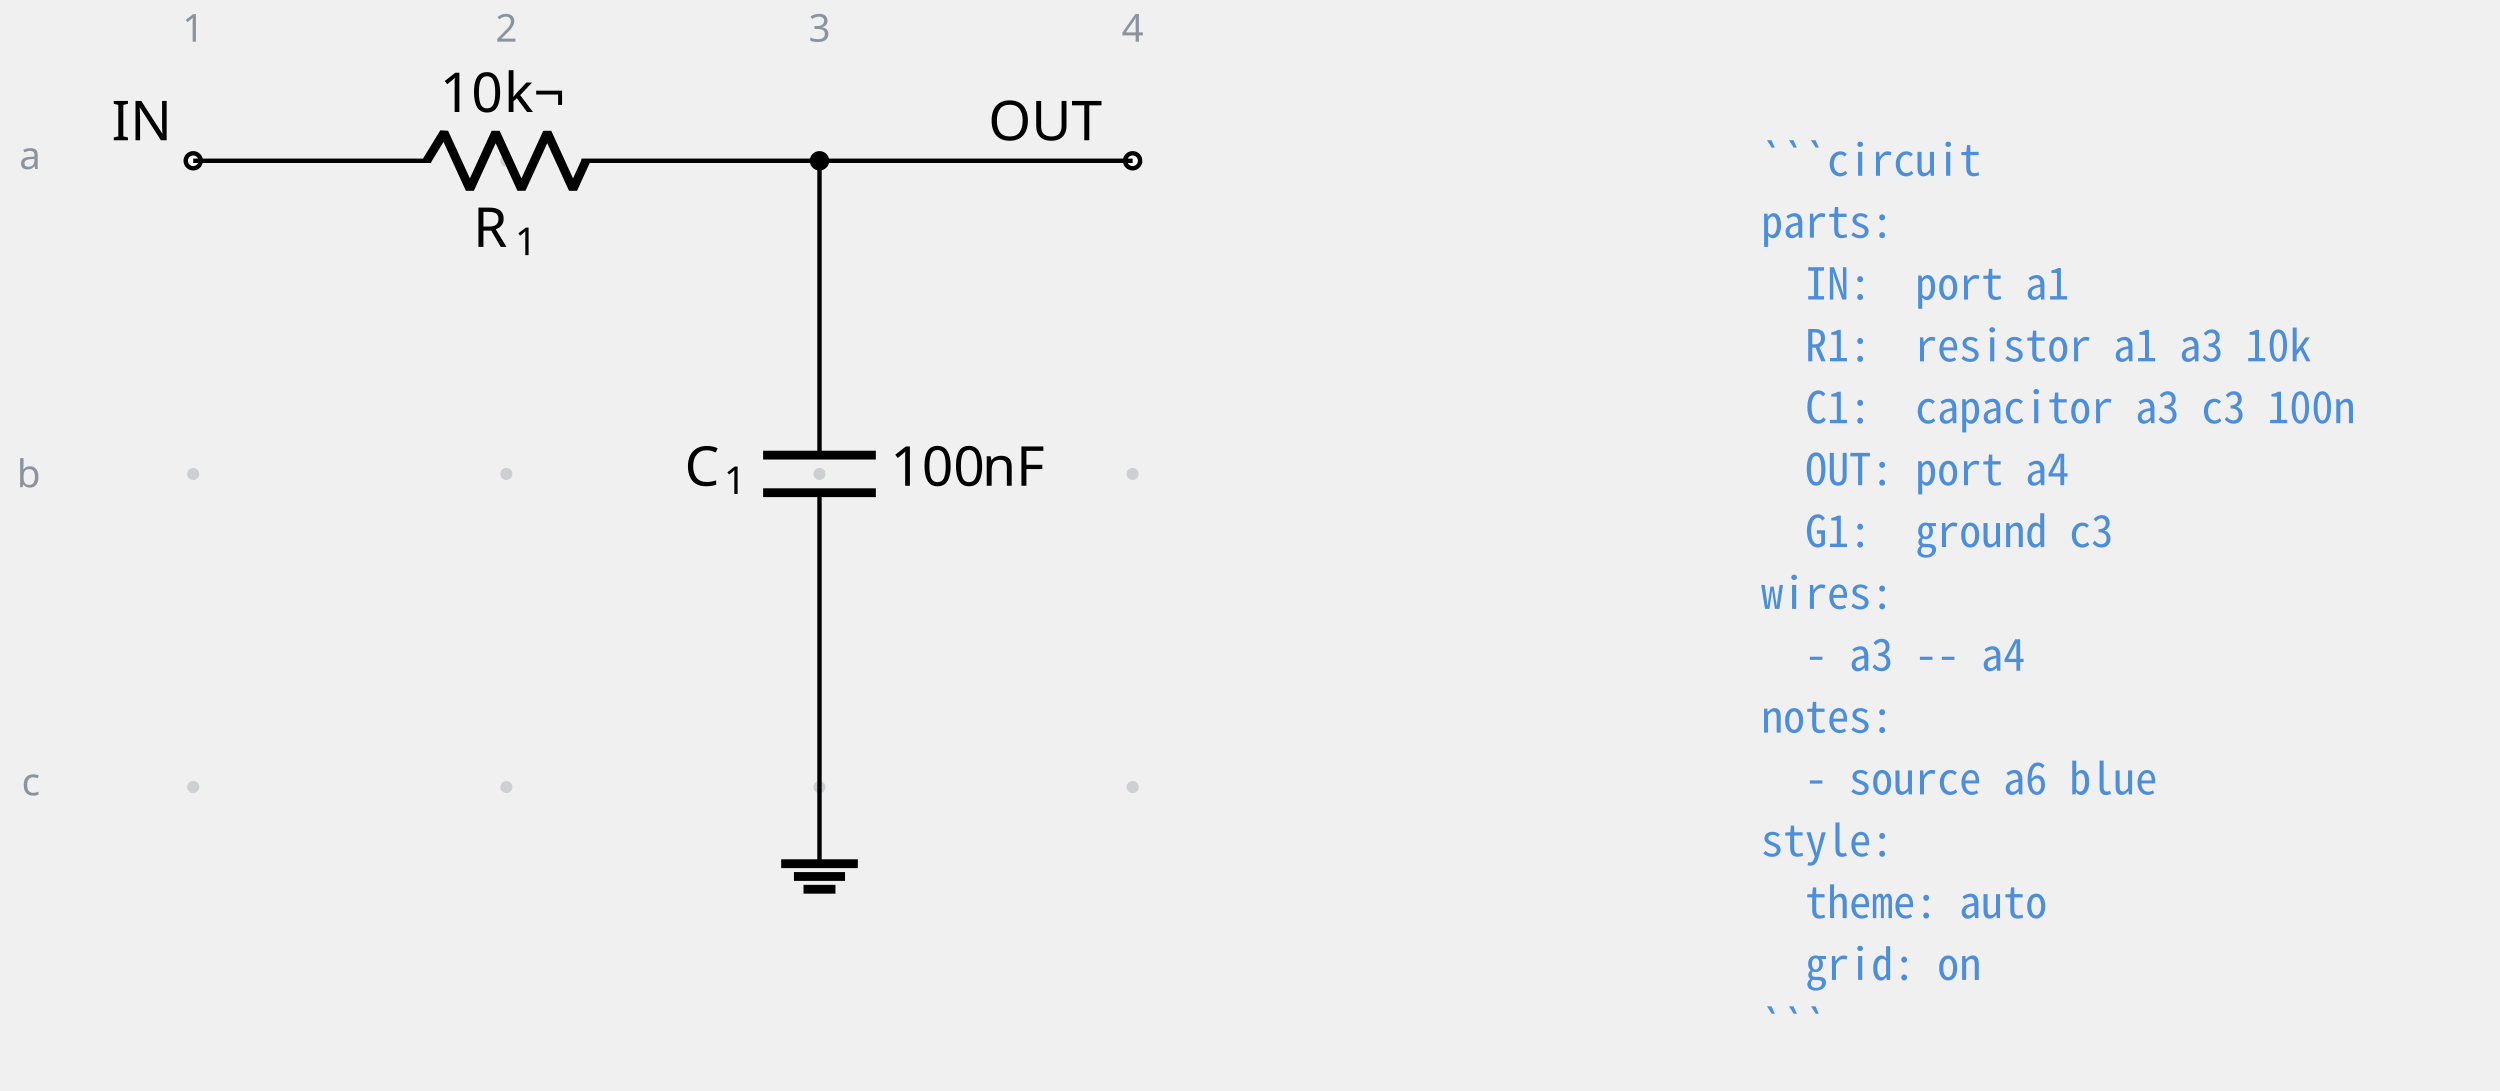
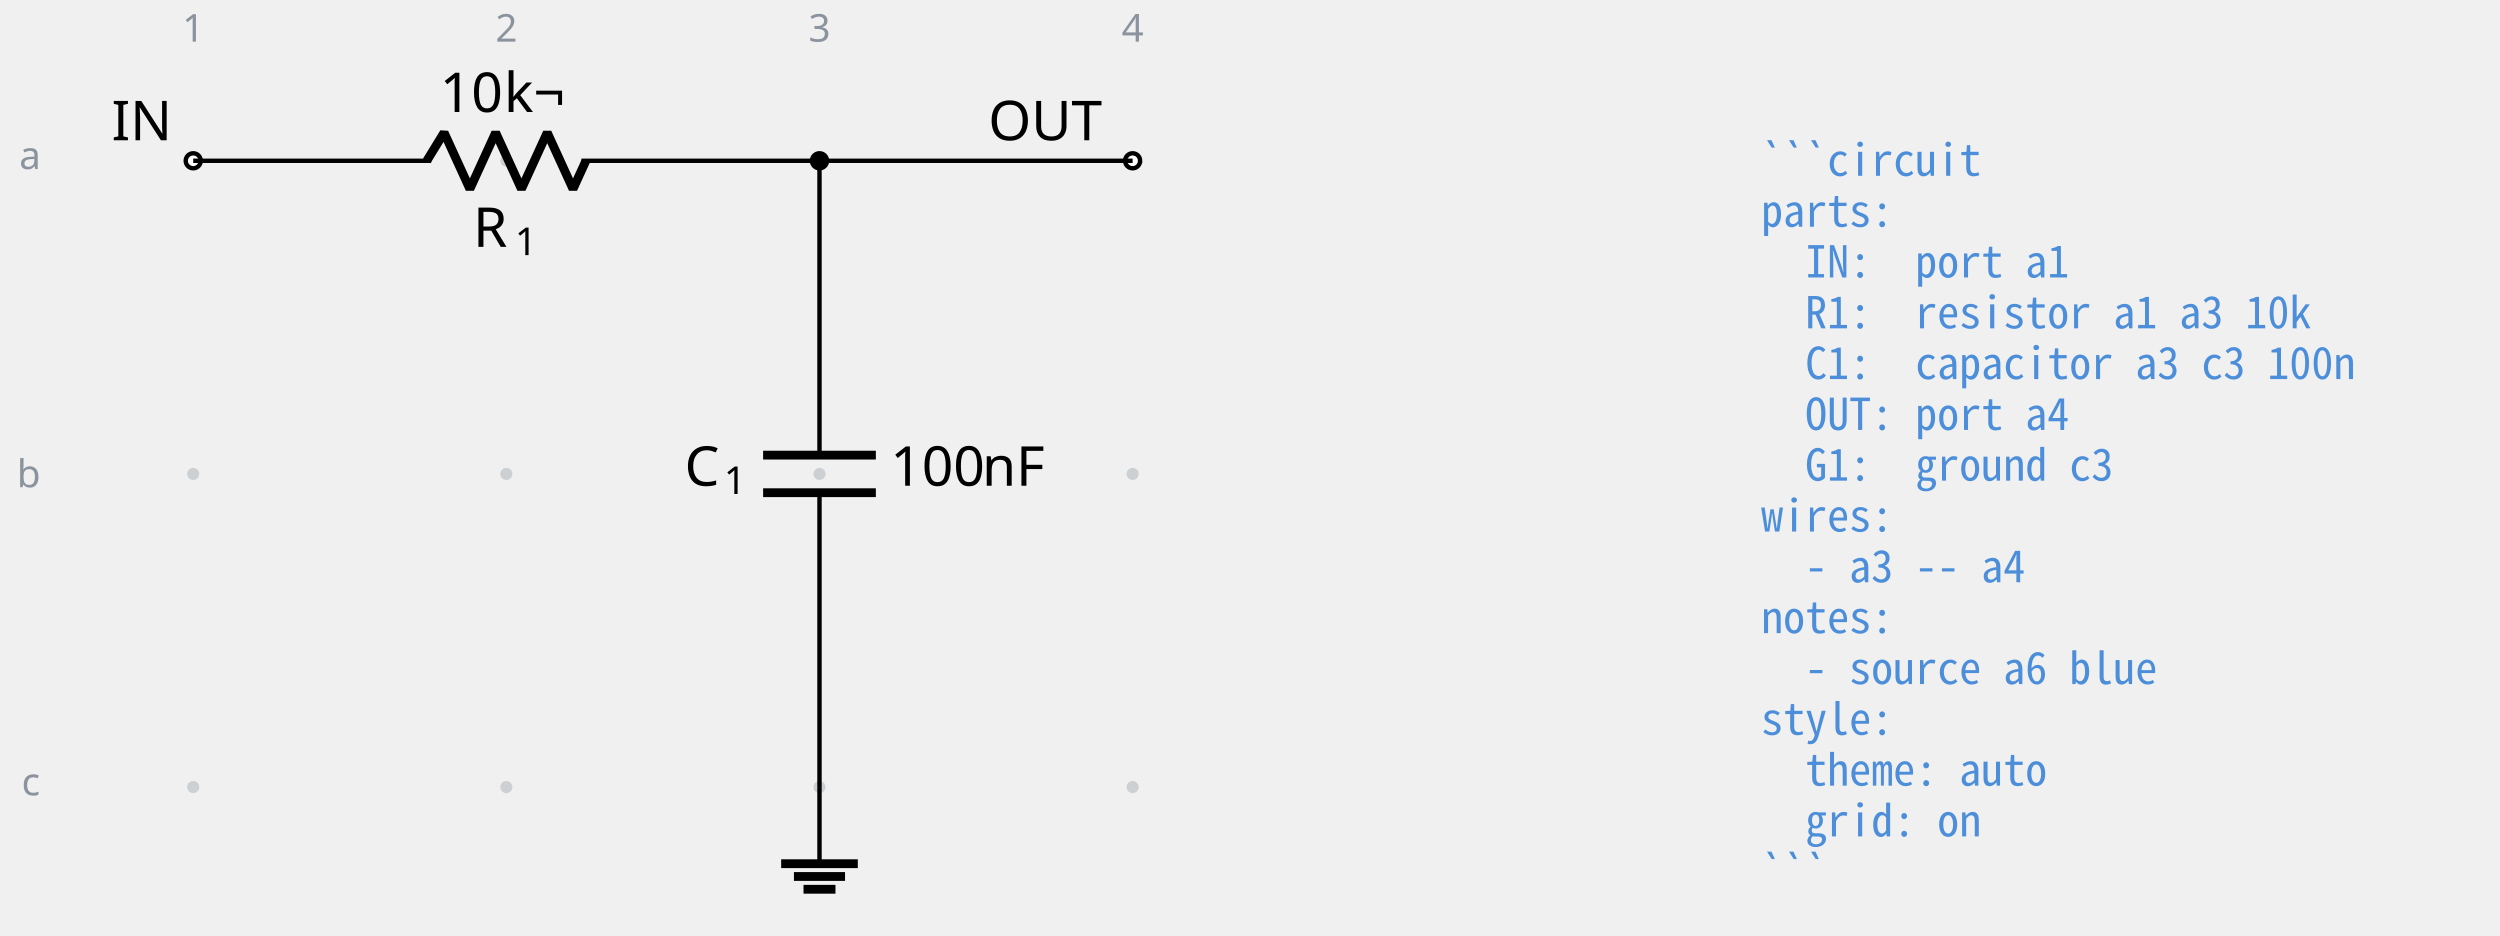
- <svg xmlns="http://www.w3.org/2000/svg" fill="currentColor" width="605.761" height="264.171" viewBox="-72 -72 454.321 198.128">
+ <svg xmlns="http://www.w3.org/2000/svg" fill="currentColor" width="605.761" height="226.689" viewBox="-72 -72 454.321 170.017">
  <g stroke="currentColor" stroke-miterlimit="10" stroke-width=".8">
    <path fill="#8b949e" fill-opacity=".35" stroke="none" stroke-opacity=".35" d="M-35.787-42.781a1.1 1.1 0 1 0-2.2 0 1.1 1.1 0 0 0 2.2 0M-35.787 14.124a1.1 1.1 0 1 0-2.2 0 1.1 1.1 0 0 0 2.2 0M-35.787 71.03a1.1 1.1 0 1 0-2.2 0 1.1 1.1 0 0 0 2.2 0M21.118-42.781a1.1 1.1 0 1 0-2.2 0 1.1 1.1 0 0 0 2.2 0M21.118 14.124a1.1 1.1 0 1 0-2.2 0 1.1 1.1 0 0 0 2.2 0M21.118 71.03a1.1 1.1 0 1 0-2.2 0 1.1 1.1 0 0 0 2.2 0M78.024-42.781a1.1 1.1 0 1 0-2.2 0 1.1 1.1 0 0 0 2.2 0M78.024 14.124a1.1 1.1 0 1 0-2.2 0 1.1 1.1 0 0 0 2.2 0M78.024 71.03a1.1 1.1 0 1 0-2.2 0 1.1 1.1 0 0 0 2.2 0M134.93-42.781a1.1 1.1 0 1 0-2.2 0 1.1 1.1 0 0 0 2.2 0M134.93 14.124a1.1 1.1 0 1 0-2.2 0 1.1 1.1 0 0 0 2.2 0M134.93 71.03a1.1 1.1 0 1 0-2.2 0 1.1 1.1 0 0 0 2.2 0m-1.1 0" />
    <g fill="#8b949e" stroke="#8b949e">
      <text x="-36.887" y="-42.781" fill="#8b949e" stroke="none" font-family="cmr7" font-size="7" transform="translate(-1.993 -21.645)">1</text>
    </g>
    <g fill="#8b949e" stroke="#8b949e">
      <text x="-36.887" y="-42.781" fill="#8b949e" stroke="none" font-family="cmr7" font-size="7" transform="translate(54.912 -21.645)">2</text>
    </g>
    <g fill="#8b949e" stroke="#8b949e">
      <text x="-36.887" y="-42.781" fill="#8b949e" stroke="none" font-family="cmr7" font-size="7" transform="translate(111.818 -21.645)">3</text>
    </g>
    <g fill="#8b949e" stroke="#8b949e">
      <text x="-36.887" y="-42.781" fill="#8b949e" stroke="none" font-family="cmr7" font-size="7" transform="translate(168.723 -21.645)">4</text>
    </g>
    <g fill="#8b949e" stroke="#8b949e">
      <text x="-36.887" y="-42.781" fill="#8b949e" stroke="none" font-family="cmr7" font-size="7" transform="translate(-31.62 1.507)">a</text>
    </g>
    <g fill="#8b949e" stroke="#8b949e">
      <text x="-36.887" y="-42.781" fill="#8b949e" stroke="none" font-family="cmr7" font-size="7" transform="translate(-32.05 59.336)">b</text>
    </g>
    <g fill="#8b949e" stroke="#8b949e">
      <text x="-36.887" y="-42.781" fill="#8b949e" stroke="none" font-family="cmr7" font-size="7" transform="translate(-31.189 115.318)">c</text>
    </g>
    <g fill="#ffffff">
      <path d="M-35.522-42.781a1.365 1.365 0 1 0-2.73 0 1.365 1.365 0 0 0 2.73 0Zm-1.365 0" />
    </g>
    <text x="-36.887" y="-42.781" stroke="none" font-family="cmr10" font-size="10" transform="translate(-14.844 -3.733)">IN</text>
    <path fill="none" d="M-36.887-42.781h.4m-.4 0H6.36m27.315 0h43.248m-.4 0h.4" />
    <g stroke-linejoin="bevel" stroke-width="1.6">
      <path fill="none" d="m5.561-42.781 3.143-5.122L13.39-37.66l4.685-10.243 4.686 10.243 4.686-10.243 4.686 10.243 2.343-5.121" />
    </g>
    <g stroke="none">
      <text x="-36.887" y="-42.781" font-family="cmmi10" font-size="10" transform="translate(50.866 15.648)">R</text>
      <text x="-29.294" y="-41.281" font-family="cmr7" font-size="7" transform="translate(50.866 15.648)">1</text>
    </g>
    <g stroke="none" font-family="cmr10" font-size="10">
      <text x="-36.887" y="-42.781" transform="translate(44.822 -8.863)">10</text>
      <text x="-25.221" y="-42.781" transform="translate(44.822 -8.863)">k¬</text>
    </g>
    <path fill="none" d="M76.924-42.781v.4m0-.4v53.49m0 6.83v53.49m0-.399v.4" />
    <g stroke-width="1.6">
      <path fill="none" d="M87.167 10.71H66.68m20.486 6.828H66.68" />
    </g>
    <g stroke="none">
      <text x="-36.887" y="-42.781" font-family="cmmi10" font-size="10" transform="translate(89.296 59.058)">C</text>
      <text x="-29.74" y="-41.281" font-family="cmr7" font-size="7" transform="translate(89.296 59.058)">1</text>
    </g>
    <g stroke="none" font-family="cmr10" font-size="10">
      <text x="-36.887" y="-42.781" transform="translate(126.693 59.058)">100</text>
      <text x="-20.22" y="-42.781" transform="translate(126.693 59.058)">nF</text>
    </g>
    <g fill="#ffffff">
      <path d="M135.195-42.781a1.365 1.365 0 1 0-2.731 0 1.365 1.365 0 0 0 2.73 0Zm-1.366 0" />
    </g>
    <text x="-36.887" y="-42.781" stroke="none" font-family="cmr10" font-size="10" transform="translate(144.483 -3.733)">OUT</text>
    <path fill="none" d="M76.924 71.03v13.93" />
    <path fill="none" stroke-width="1.6" d="M69.959 84.96h13.93M72.28 87.282h9.287m-7.545 2.322h5.804" />
    <path fill="none" d="M76.924-42.781h56.905" />
    <path d="M78.29-42.781a1.365 1.365 0 1 0-2.732 0 1.365 1.365 0 0 0 2.731 0Zm-1.366 0" />
    <g>
      <text x="-36.887" y="-42.781" fill="#4c8eda" stroke="none" font-family="'Noto Sans Mono CJK JP',ui-monospace,'SFMono-Regular',Consolas,'Liberation Mono',monospace" font-size="8" transform="translate(284.927 2.733)" xml:space="preserve">```circuit</text>
    </g>
    <g>
-       <text x="-36.887" y="-42.781" fill="#4c8eda" stroke="none" font-family="'Noto Sans Mono CJK JP',ui-monospace,'SFMono-Regular',Consolas,'Liberation Mono',monospace" font-size="8" transform="translate(284.927 13.972)" xml:space="preserve">parts:</text>
+       <text x="-36.887" y="-42.781" fill="#4c8eda" stroke="none" font-family="'Noto Sans Mono CJK JP',ui-monospace,'SFMono-Regular',Consolas,'Liberation Mono',monospace" font-size="8" transform="translate(284.927 11.98)" xml:space="preserve">parts:</text>
    </g>
    <g>
-       <text x="-36.887" y="-42.781" fill="#4c8eda" stroke="none" font-family="'Noto Sans Mono CJK JP',ui-monospace,'SFMono-Regular',Consolas,'Liberation Mono',monospace" font-size="8" transform="translate(284.927 25.21)" xml:space="preserve">  IN:  port a1</text>
+       <text x="-36.887" y="-42.781" fill="#4c8eda" stroke="none" font-family="'Noto Sans Mono CJK JP',ui-monospace,'SFMono-Regular',Consolas,'Liberation Mono',monospace" font-size="8" transform="translate(284.927 21.2)" xml:space="preserve">  IN:  port a1</text>
    </g>
    <g>
-       <text x="-36.887" y="-42.781" fill="#4c8eda" stroke="none" font-family="'Noto Sans Mono CJK JP',ui-monospace,'SFMono-Regular',Consolas,'Liberation Mono',monospace" font-size="8" transform="translate(284.927 36.45)" xml:space="preserve">  R1:  resistor a1 a3 10k</text>
+       <text x="-36.887" y="-42.781" fill="#4c8eda" stroke="none" font-family="'Noto Sans Mono CJK JP',ui-monospace,'SFMono-Regular',Consolas,'Liberation Mono',monospace" font-size="8" transform="translate(284.927 30.446)" xml:space="preserve">  R1:  resistor a1 a3 10k</text>
    </g>
    <g>
-       <text x="-36.887" y="-42.781" fill="#4c8eda" stroke="none" font-family="'Noto Sans Mono CJK JP',ui-monospace,'SFMono-Regular',Consolas,'Liberation Mono',monospace" font-size="8" transform="translate(284.927 47.689)" xml:space="preserve">  C1:  capacitor a3 c3 100n</text>
+       <text x="-36.887" y="-42.781" fill="#4c8eda" stroke="none" font-family="'Noto Sans Mono CJK JP',ui-monospace,'SFMono-Regular',Consolas,'Liberation Mono',monospace" font-size="8" transform="translate(284.927 39.665)" xml:space="preserve">  C1:  capacitor a3 c3 100n</text>
    </g>
    <g>
-       <text x="-36.887" y="-42.781" fill="#4c8eda" stroke="none" font-family="'Noto Sans Mono CJK JP',ui-monospace,'SFMono-Regular',Consolas,'Liberation Mono',monospace" font-size="8" transform="translate(284.927 58.956)" xml:space="preserve">  OUT: port a4</text>
+       <text x="-36.887" y="-42.781" fill="#4c8eda" stroke="none" font-family="'Noto Sans Mono CJK JP',ui-monospace,'SFMono-Regular',Consolas,'Liberation Mono',monospace" font-size="8" transform="translate(284.927 48.912)" xml:space="preserve">  OUT: port a4</text>
    </g>
    <g>
-       <text x="-36.887" y="-42.781" fill="#4c8eda" stroke="none" font-family="'Noto Sans Mono CJK JP',ui-monospace,'SFMono-Regular',Consolas,'Liberation Mono',monospace" font-size="8" transform="translate(284.927 70.195)" xml:space="preserve">  G1:  ground c3</text>
+       <text x="-36.887" y="-42.781" fill="#4c8eda" stroke="none" font-family="'Noto Sans Mono CJK JP',ui-monospace,'SFMono-Regular',Consolas,'Liberation Mono',monospace" font-size="8" transform="translate(284.927 58.131)" xml:space="preserve">  G1:  ground c3</text>
    </g>
    <g>
-       <text x="-36.887" y="-42.781" fill="#4c8eda" stroke="none" font-family="'Noto Sans Mono CJK JP',ui-monospace,'SFMono-Regular',Consolas,'Liberation Mono',monospace" font-size="8" transform="translate(284.927 81.434)" xml:space="preserve">wires:</text>
+       <text x="-36.887" y="-42.781" fill="#4c8eda" stroke="none" font-family="'Noto Sans Mono CJK JP',ui-monospace,'SFMono-Regular',Consolas,'Liberation Mono',monospace" font-size="8" transform="translate(284.927 67.378)" xml:space="preserve">wires:</text>
    </g>
    <g>
-       <text x="-36.887" y="-42.781" fill="#4c8eda" stroke="none" font-family="'Noto Sans Mono CJK JP',ui-monospace,'SFMono-Regular',Consolas,'Liberation Mono',monospace" font-size="8" transform="translate(284.927 92.672)" xml:space="preserve">  - a3 -- a4</text>
+       <text x="-36.887" y="-42.781" fill="#4c8eda" stroke="none" font-family="'Noto Sans Mono CJK JP',ui-monospace,'SFMono-Regular',Consolas,'Liberation Mono',monospace" font-size="8" transform="translate(284.927 76.596)" xml:space="preserve">  - a3 -- a4</text>
    </g>
    <g>
-       <text x="-36.887" y="-42.781" fill="#4c8eda" stroke="none" font-family="'Noto Sans Mono CJK JP',ui-monospace,'SFMono-Regular',Consolas,'Liberation Mono',monospace" font-size="8" transform="translate(284.927 103.911)" xml:space="preserve">notes:</text>
+       <text x="-36.887" y="-42.781" fill="#4c8eda" stroke="none" font-family="'Noto Sans Mono CJK JP',ui-monospace,'SFMono-Regular',Consolas,'Liberation Mono',monospace" font-size="8" transform="translate(284.927 85.844)" xml:space="preserve">notes:</text>
    </g>
    <g>
-       <text x="-36.887" y="-42.781" fill="#4c8eda" stroke="none" font-family="'Noto Sans Mono CJK JP',ui-monospace,'SFMono-Regular',Consolas,'Liberation Mono',monospace" font-size="8" transform="translate(284.927 115.15)" xml:space="preserve">  - source a6 blue</text>
+       <text x="-36.887" y="-42.781" fill="#4c8eda" stroke="none" font-family="'Noto Sans Mono CJK JP',ui-monospace,'SFMono-Regular',Consolas,'Liberation Mono',monospace" font-size="8" transform="translate(284.927 95.091)" xml:space="preserve">  - source a6 blue</text>
    </g>
    <g>
-       <text x="-36.887" y="-42.781" fill="#4c8eda" stroke="none" font-family="'Noto Sans Mono CJK JP',ui-monospace,'SFMono-Regular',Consolas,'Liberation Mono',monospace" font-size="8" transform="translate(284.927 126.389)" xml:space="preserve">style:</text>
+       <text x="-36.887" y="-42.781" fill="#4c8eda" stroke="none" font-family="'Noto Sans Mono CJK JP',ui-monospace,'SFMono-Regular',Consolas,'Liberation Mono',monospace" font-size="8" transform="translate(284.927 104.31)" xml:space="preserve">style:</text>
    </g>
    <g>
-       <text x="-36.887" y="-42.781" fill="#4c8eda" stroke="none" font-family="'Noto Sans Mono CJK JP',ui-monospace,'SFMono-Regular',Consolas,'Liberation Mono',monospace" font-size="8" transform="translate(284.927 137.628)" xml:space="preserve">  theme: auto</text>
+       <text x="-36.887" y="-42.781" fill="#4c8eda" stroke="none" font-family="'Noto Sans Mono CJK JP',ui-monospace,'SFMono-Regular',Consolas,'Liberation Mono',monospace" font-size="8" transform="translate(284.927 113.557)" xml:space="preserve">  theme: auto</text>
    </g>
    <g>
-       <text x="-36.887" y="-42.781" fill="#4c8eda" stroke="none" font-family="'Noto Sans Mono CJK JP',ui-monospace,'SFMono-Regular',Consolas,'Liberation Mono',monospace" font-size="8" transform="translate(284.927 148.867)" xml:space="preserve">  grid: on</text>
+       <text x="-36.887" y="-42.781" fill="#4c8eda" stroke="none" font-family="'Noto Sans Mono CJK JP',ui-monospace,'SFMono-Regular',Consolas,'Liberation Mono',monospace" font-size="8" transform="translate(284.927 122.775)" xml:space="preserve">  grid: on</text>
    </g>
    <g>
-       <text x="-36.887" y="-42.781" fill="#4c8eda" stroke="none" font-family="'Noto Sans Mono CJK JP',ui-monospace,'SFMono-Regular',Consolas,'Liberation Mono',monospace" font-size="8" transform="translate(284.927 160.134)" xml:space="preserve">```</text>
+       <text x="-36.887" y="-42.781" fill="#4c8eda" stroke="none" font-family="'Noto Sans Mono CJK JP',ui-monospace,'SFMono-Regular',Consolas,'Liberation Mono',monospace" font-size="8" transform="translate(284.927 132.023)" xml:space="preserve">```</text>
    </g>
  </g>
</svg>
